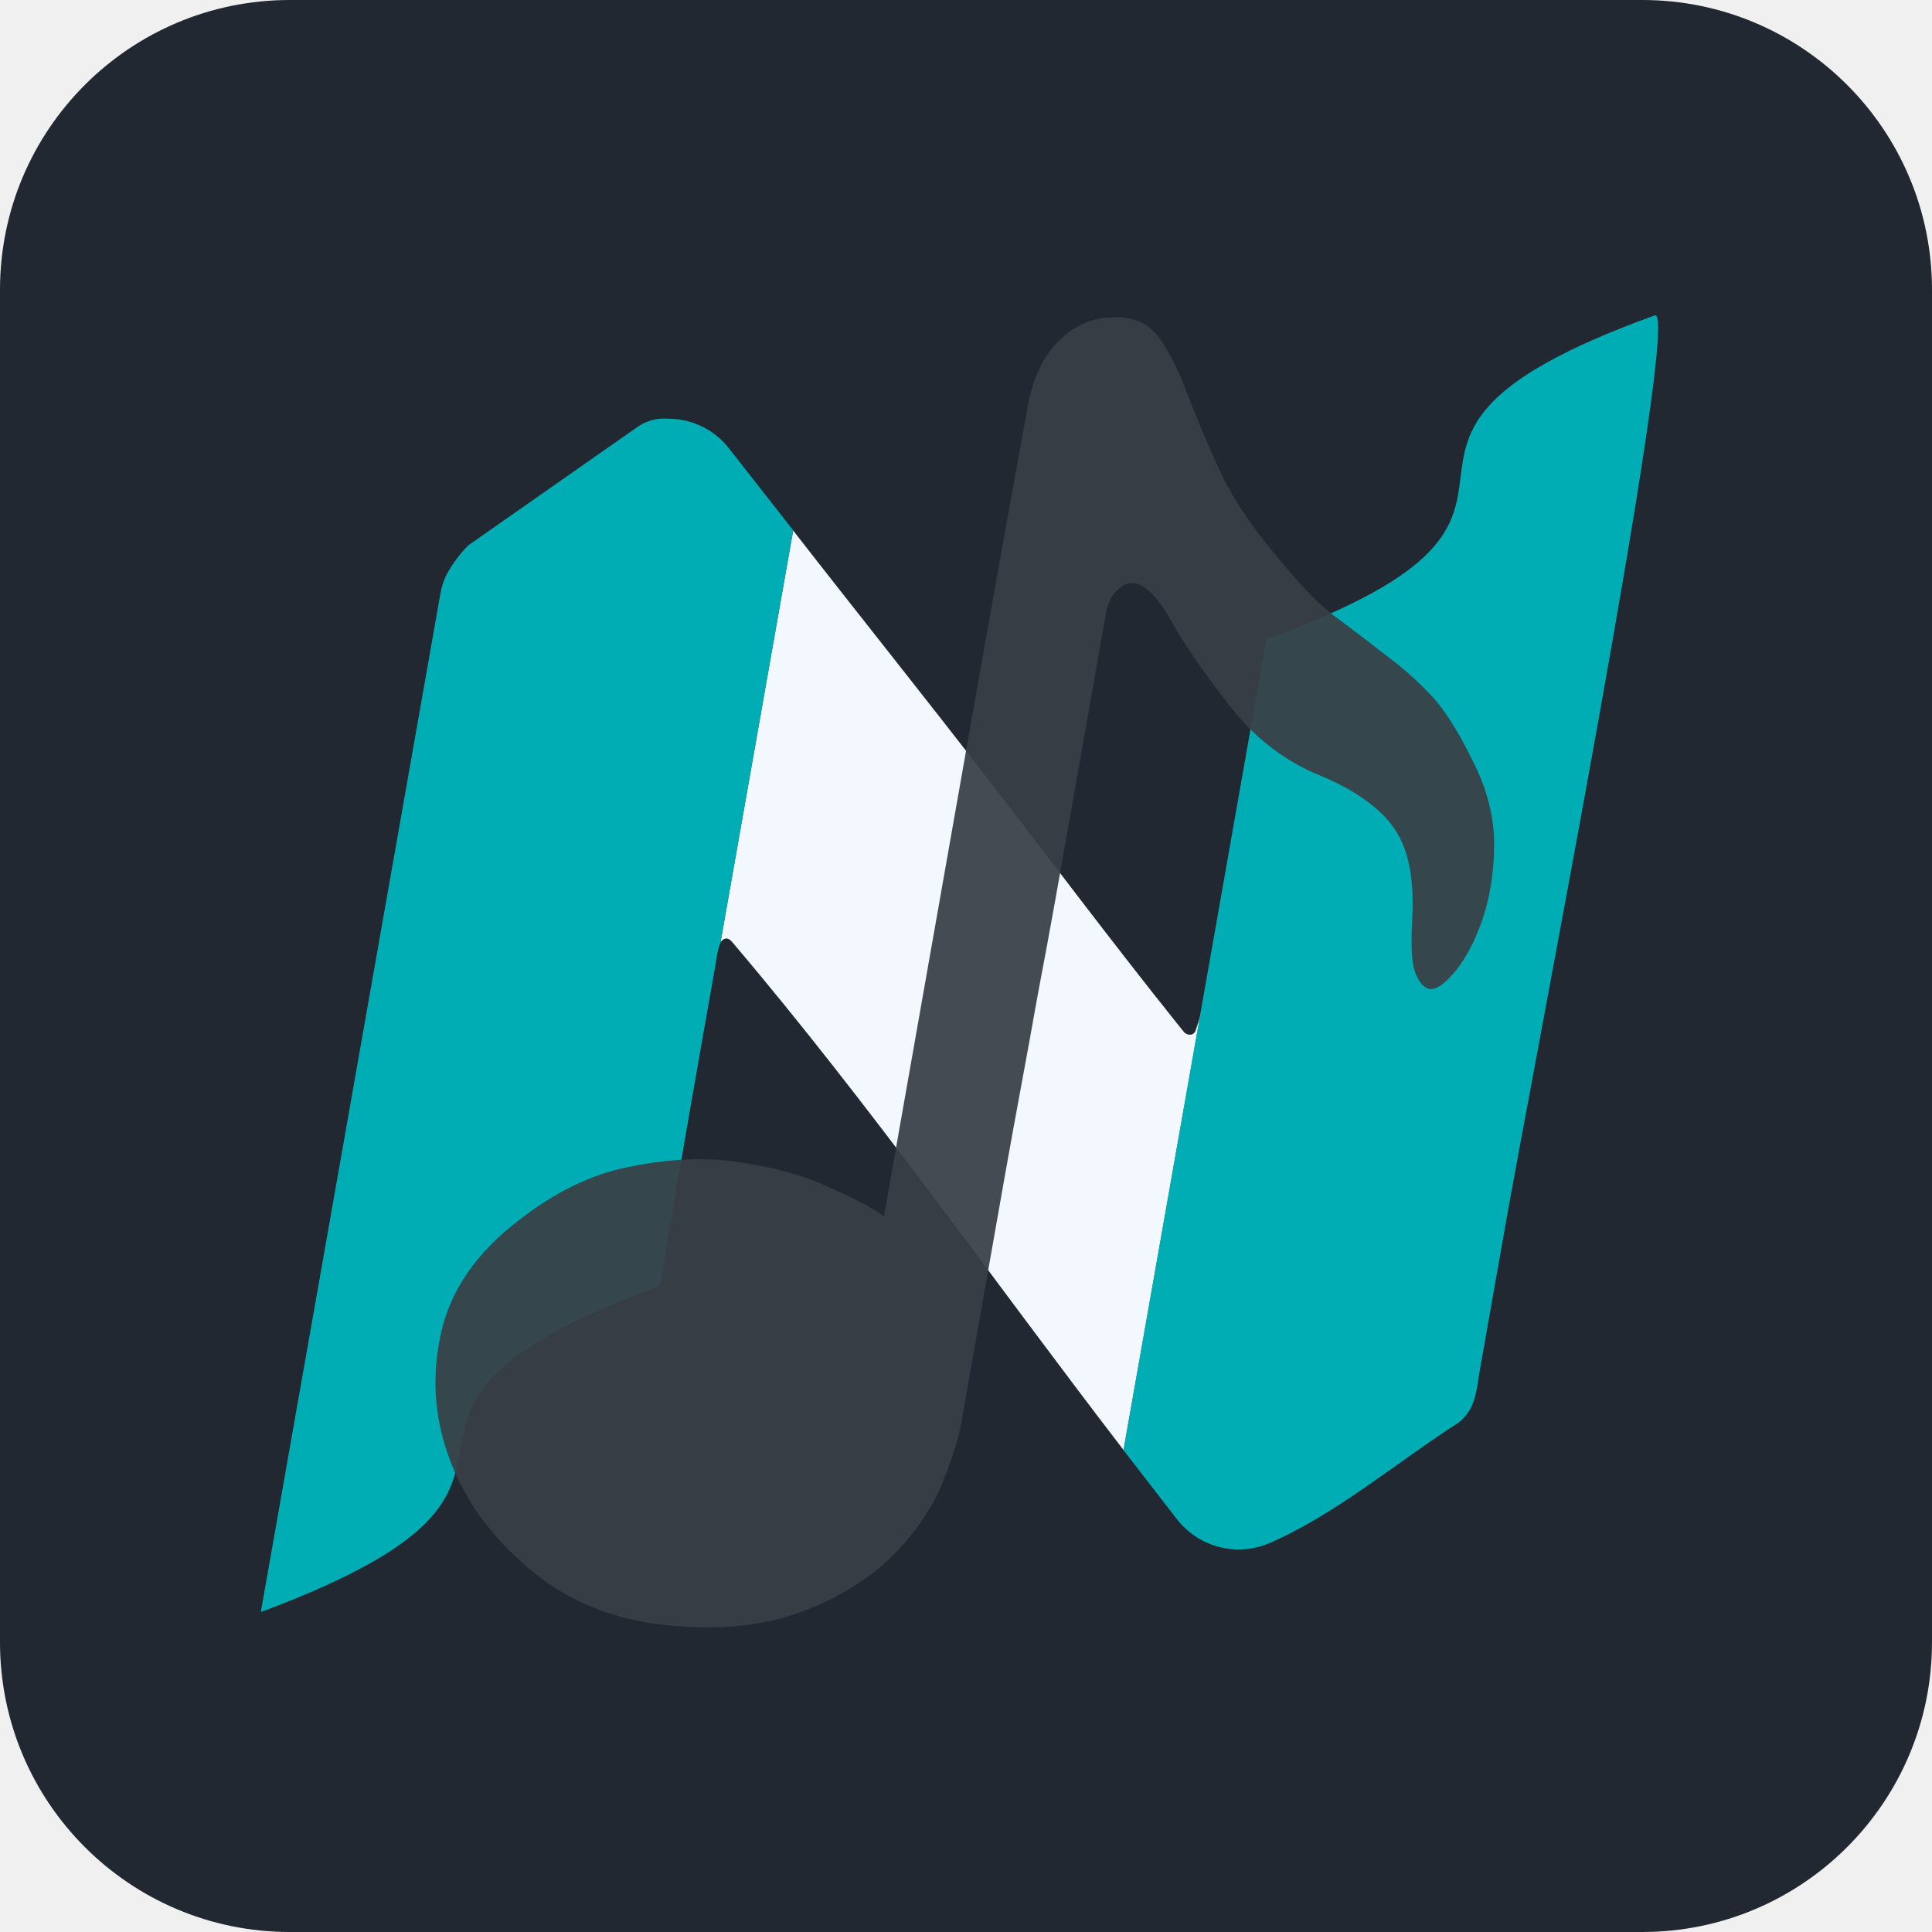
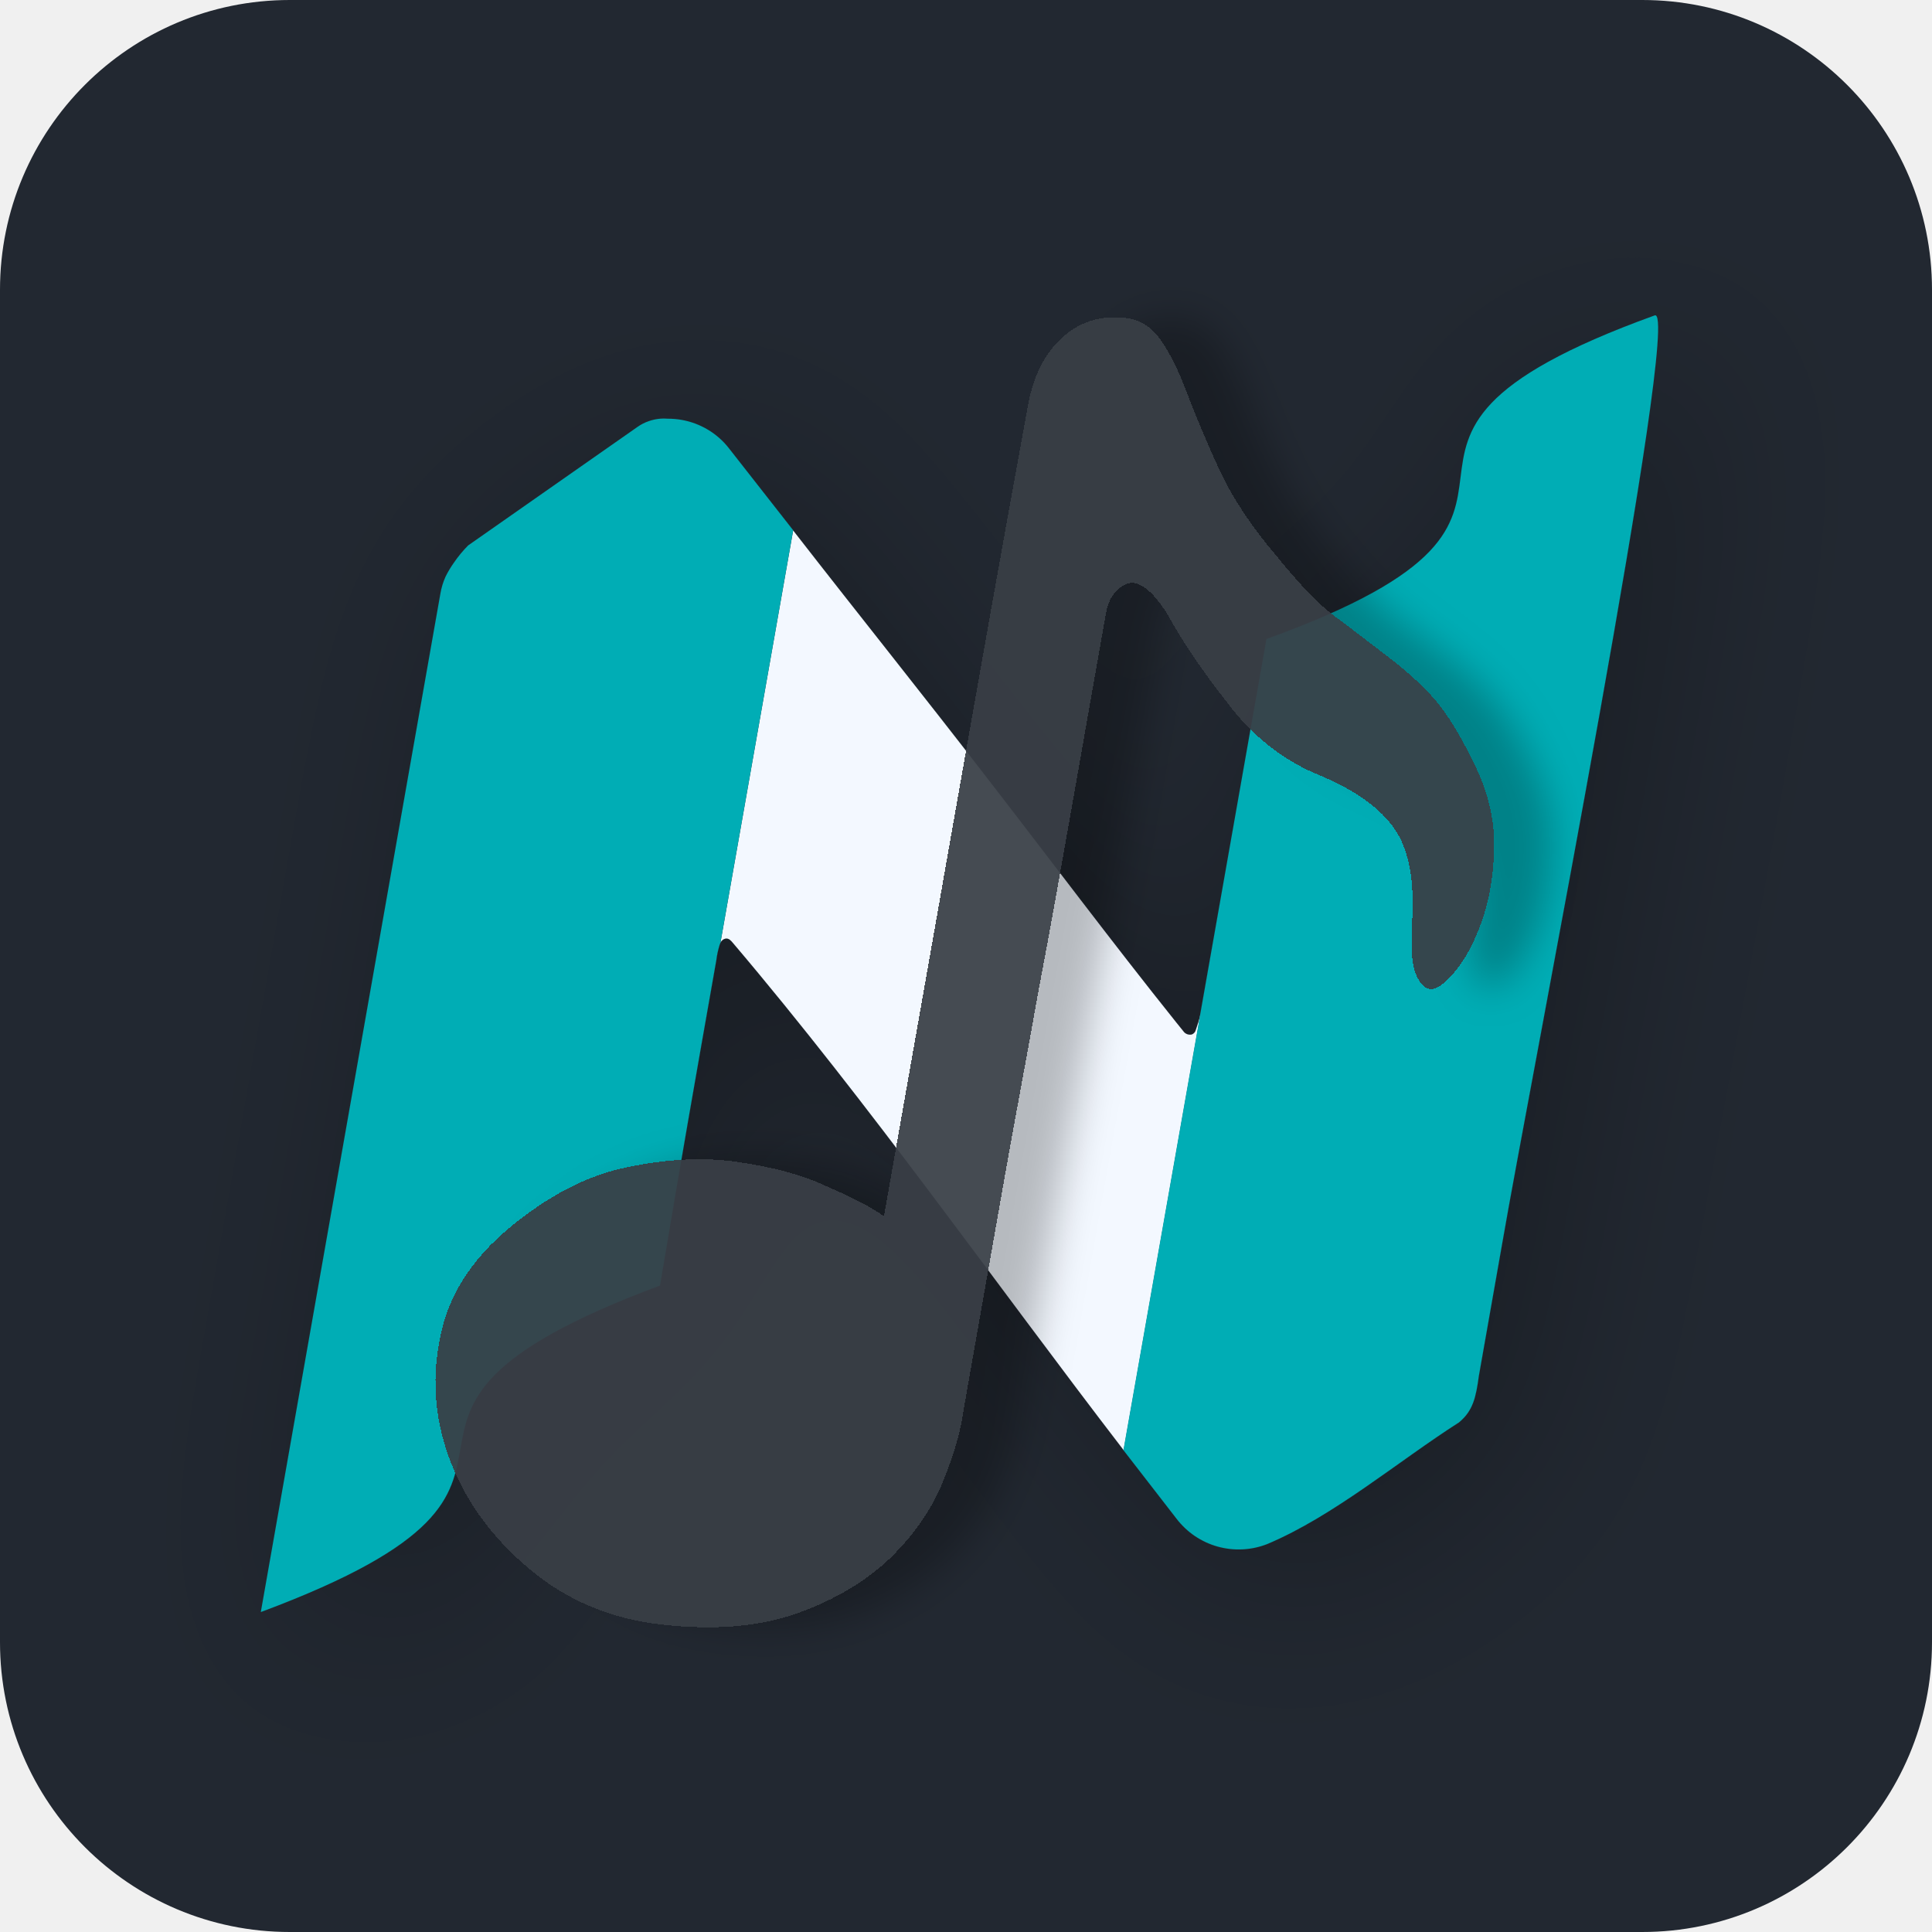
<svg xmlns="http://www.w3.org/2000/svg" width="200" height="200" viewBox="0 0 200 200" fill="none">
-   <path d="M0 30C0 13.431 13.431 0 30 0H170C186.569 0 200 13.431 200 30V170C200 186.569 186.569 200 170 200H30C13.431 200 0 186.569 0 170V30Z" fill="#222831" />
-   <path d="M123.924 106.216C124.089 105.75 124.218 105.273 124.311 104.788L116.318 150.118C102.891 132.657 90.133 114.416 75.883 97.622C75.655 97.353 75.456 97.118 75.12 97.159C75.001 97.18 74.889 97.231 74.795 97.306C74.701 97.382 74.627 97.48 74.58 97.591L82.106 54.913L82.311 55.178C88.87 63.61 95.555 71.942 102.078 80.402C108.634 88.872 115.048 97.452 121.742 105.813C122.021 106.162 122.296 106.498 122.58 106.853C122.679 106.956 122.802 107.032 122.938 107.074C123.074 107.116 123.219 107.124 123.358 107.096C123.444 107.066 123.523 107.02 123.59 106.959C123.657 106.898 123.711 106.825 123.749 106.742C123.833 106.534 123.859 106.386 123.924 106.216Z" fill="#F3F8FF" />
-   <path d="M74.485 97.833C74.329 98.339 74.218 98.857 74.153 99.382C71.594 113.893 70.772 118.556 68.323 133.08C30.473 147.182 64.85 152.776 27 166.879L45.587 61.47C45.689 60.859 45.869 60.264 46.122 59.699C46.364 59.211 46.642 58.742 46.956 58.297C47.401 57.64 47.906 57.026 48.465 56.462L65.995 44.193C66.358 43.935 66.758 43.733 67.18 43.592C67.798 43.375 68.455 43.291 69.107 43.345C71.073 43.33 72.977 44.039 74.453 45.338C74.832 45.672 75.177 46.041 75.485 46.441L82.109 54.896L74.583 97.575C74.544 97.659 74.511 97.745 74.485 97.833Z" fill="#00ADB5" />
-   <path d="M151.031 147.245C144.703 151.287 138.083 156.934 131.173 159.843C129.538 160.482 127.739 160.572 126.049 160.1C124.358 159.627 122.867 158.617 121.801 157.223L116.295 150.114L131.1 66.149C168.808 52.519 133.588 46.28 171.296 32.65C174.188 31.604 158.439 111.728 155.52 128.645C155.46 128.981 153.145 142.114 153.087 142.444C152.791 144.621 152.493 146.041 151.031 147.245Z" fill="#00ADB5" />
-   <path d="M147.813 102.341C147.255 102.132 146.775 101.479 146.451 100.513C146.127 99.547 146.053 97.717 146.193 95.245C146.413 91.198 145.881 88.036 144.389 85.841C142.896 83.65 140.345 81.837 136.66 80.279C132.939 78.787 129.651 76.216 127.096 72.801C124.51 69.508 122.385 66.408 120.816 63.52C119.265 61.089 117.865 60.048 116.712 60.41C115.539 60.887 114.771 61.885 114.48 63.537L110.791 84.46C109.781 90.187 108.694 96.352 107.434 102.944C106.269 109.55 105.064 115.812 104.016 121.755L99.725 146.094C99.395 148.533 98.525 151.22 97.329 154.071C96.035 156.912 94.093 159.521 91.609 161.808C89.034 164.077 85.842 165.9 82.058 167.164C78.273 168.425 73.761 168.767 68.52 168.182C63.183 167.581 58.676 165.652 54.881 162.483C51.083 159.317 48.366 155.658 46.721 151.508C45.08 147.359 44.647 143.079 45.518 138.693C46.295 134.288 48.761 130.408 52.704 127.129C56.644 123.85 60.683 121.722 64.792 120.858C68.902 119.995 72.705 119.757 76.275 120.272C79.845 120.787 82.972 121.567 85.62 122.828C88.288 123.978 90.281 125.013 91.508 125.909L99.12 82.742C101.236 70.741 103.624 57.194 106.382 42.124C106.906 39.154 108.005 36.847 109.678 35.214C111.351 33.581 113.273 32.783 115.634 32.859C117.518 32.848 118.973 33.559 120.008 34.99C121.04 36.423 121.922 38.167 122.801 40.479C123.678 42.791 124.787 45.483 126.143 48.448C127.503 51.414 129.531 54.497 132.158 57.572C134.434 60.358 136.428 62.524 138.268 63.871C140.108 65.219 141.757 66.529 143.329 67.715C144.902 68.901 146.455 70.198 147.872 71.696C149.386 73.211 150.859 75.517 152.389 78.624C153.937 81.622 154.7 84.597 154.675 87.544C154.65 90.49 154.183 93.134 153.394 95.377C152.602 97.623 151.581 99.486 150.464 100.766C149.347 102.046 148.465 102.571 147.813 102.341Z" fill="#393E46" fill-opacity="0.933" />
+   <g clip-path="url(#clip0_447_104)">
+     <path d="M0 30C0 13.431 13.431 0 30 0H170C186.569 0 200 13.431 200 30V170C200 186.569 186.569 200 170 200H30C13.431 200 0 186.569 0 170V30Z" fill="#222831" />
+     <g filter="url(#filter0_d_447_104)">
+       <path d="M123.924 106.216C124.089 105.75 124.218 105.273 124.311 104.788L116.318 150.118C102.891 132.657 90.133 114.416 75.883 97.622C75.655 97.353 75.456 97.118 75.12 97.159C75.001 97.18 74.889 97.231 74.795 97.306C74.701 97.382 74.627 97.48 74.58 97.591L82.106 54.913L82.311 55.178C88.87 63.61 95.555 71.942 102.078 80.402C108.634 88.872 115.048 97.452 121.742 105.813C122.021 106.162 122.296 106.498 122.58 106.853C122.679 106.956 122.802 107.032 122.938 107.074C123.074 107.116 123.219 107.124 123.358 107.096C123.444 107.066 123.523 107.02 123.59 106.959C123.657 106.898 123.711 106.825 123.749 106.742C123.833 106.534 123.859 106.386 123.924 106.216Z" fill="#F3F8FF" />
+       <path d="M74.485 97.833C74.329 98.339 74.218 98.857 74.153 99.382C71.594 113.893 70.772 118.556 68.323 133.08C30.473 147.182 64.85 152.776 27 166.879L36.293 114.174L45.587 61.47C45.689 60.859 45.869 60.264 46.122 59.699C46.364 59.211 46.642 58.742 46.956 58.297C47.401 57.64 47.906 57.026 48.465 56.462L65.995 44.193C66.358 43.935 66.758 43.733 67.18 43.592C67.798 43.375 68.455 43.291 69.107 43.345C71.073 43.33 72.977 44.039 74.453 45.338C74.832 45.672 75.177 46.041 75.485 46.441L82.109 54.896L74.583 97.575C74.544 97.659 74.511 97.745 74.485 97.833Z" fill="#00ADB5" />
+       <path d="M151.032 147.245C144.703 151.287 138.083 156.934 131.173 159.843C129.538 160.482 127.739 160.572 126.049 160.1C124.358 159.627 122.867 158.617 121.801 157.223L116.295 150.114L131.1 66.149C168.808 52.52 133.589 46.28 171.296 32.65C174.188 31.604 158.439 111.728 155.52 128.645C155.461 128.981 153.145 142.114 153.087 142.444C152.791 144.621 152.493 146.041 151.032 147.245Z" fill="#00ADB5" />
+     </g>
+     <g filter="url(#filter1_d_447_104)">
+       <path d="M147.813 102.341C147.255 102.132 146.775 101.479 146.451 100.513C146.127 99.547 146.053 97.717 146.193 95.245C146.413 91.198 145.881 88.036 144.389 85.841C142.896 83.65 140.345 81.837 136.66 80.279C132.939 78.787 129.651 76.216 127.096 72.801C124.51 69.508 122.385 66.408 120.816 63.52C119.265 61.089 117.865 60.048 116.712 60.41C115.539 60.887 114.771 61.885 114.48 63.537L110.791 84.46C109.781 90.187 108.694 96.352 107.434 102.944C106.269 109.55 105.064 115.812 104.016 121.755L99.725 146.095C99.395 148.533 98.525 151.22 97.329 154.071C96.035 156.912 94.093 159.521 91.609 161.809C89.034 164.077 85.842 165.9 82.058 167.164C78.273 168.425 73.761 168.767 68.52 168.182C63.183 167.581 58.675 165.652 54.881 162.483C51.083 159.317 48.366 155.658 46.721 151.508C45.08 147.359 44.647 143.079 45.518 138.694C46.295 134.288 48.761 130.408 52.704 127.13C56.644 123.85 60.683 121.722 64.792 120.859C68.901 119.995 72.705 119.757 76.275 120.272C79.845 120.787 82.972 121.567 85.62 122.828C88.288 123.979 90.281 125.013 91.508 125.909L99.12 82.742C101.236 70.741 103.624 57.194 106.382 42.124C106.906 39.154 108.005 36.847 109.678 35.214C111.351 33.581 113.273 32.783 115.634 32.859C117.518 32.848 118.973 33.559 120.008 34.99C121.04 36.423 121.922 38.167 122.801 40.479C123.678 42.791 124.787 45.483 126.143 48.448C127.502 51.414 129.531 54.497 132.158 57.572C134.434 60.359 136.428 62.524 138.268 63.872C140.108 65.219 141.757 66.529 143.329 67.715C144.902 68.901 146.455 70.198 147.871 71.696C149.386 73.212 150.859 75.517 152.388 78.624C153.937 81.622 154.7 84.597 154.675 87.544C154.649 90.49 154.183 93.134 153.394 95.377C152.601 97.623 151.58 99.486 150.464 100.766C149.347 102.047 148.465 102.571 147.813 102.341Z" fill="#393E46" fill-opacity="0.933" shape-rendering="crispEdges" />
+     </g>
+   </g>
+   <defs>
+     <filter id="filter0_d_447_104" x="11" y="16.639" width="184.649" height="174.239" filterUnits="userSpaceOnUse" color-interpolation-filters="sRGB">
+       <feFlood flood-opacity="0" result="BackgroundImageFix" />
+       <feColorMatrix in="SourceAlpha" type="matrix" values="0 0 0 0 0 0 0 0 0 0 0 0 0 0 0 0 0 0 127 0" result="hardAlpha" />
+       <feOffset dx="4" dy="4" />
+       <feGaussianBlur stdDeviation="10" />
+       <feComposite in2="hardAlpha" operator="out" />
+       <feColorMatrix type="matrix" values="0 0 0 0 0 0 0 0 0 0 0 0 0 0 0 0 0 0 0.25 0" />
+       <feBlend mode="normal" in2="BackgroundImageFix" result="effect1_dropShadow_447_104" />
+       <feBlend mode="normal" in="SourceGraphic" in2="effect1_dropShadow_447_104" result="shape" />
+     </filter>
+     <filter id="filter1_d_447_104" x="45.078" y="28.854" width="119.597" height="143.605" filterUnits="userSpaceOnUse" color-interpolation-filters="sRGB">
+       <feFlood flood-opacity="0" result="BackgroundImageFix" />
+       <feColorMatrix in="SourceAlpha" type="matrix" values="0 0 0 0 0 0 0 0 0 0 0 0 0 0 0 0 0 0 127 0" result="hardAlpha" />
+       <feOffset dx="6" />
+       <feGaussianBlur stdDeviation="2" />
+       <feComposite in2="hardAlpha" operator="out" />
+       <feColorMatrix type="matrix" values="0 0 0 0 0 0 0 0 0 0 0 0 0 0 0 0 0 0 0.25 0" />
+       <feBlend mode="normal" in2="BackgroundImageFix" result="effect1_dropShadow_447_104" />
+       <feBlend mode="normal" in="SourceGraphic" in2="effect1_dropShadow_447_104" result="shape" />
+     </filter>
+     <clipPath id="clip0_447_104">
+       <rect width="200" height="200" fill="white" />
+     </clipPath>
+   </defs>
</svg>
